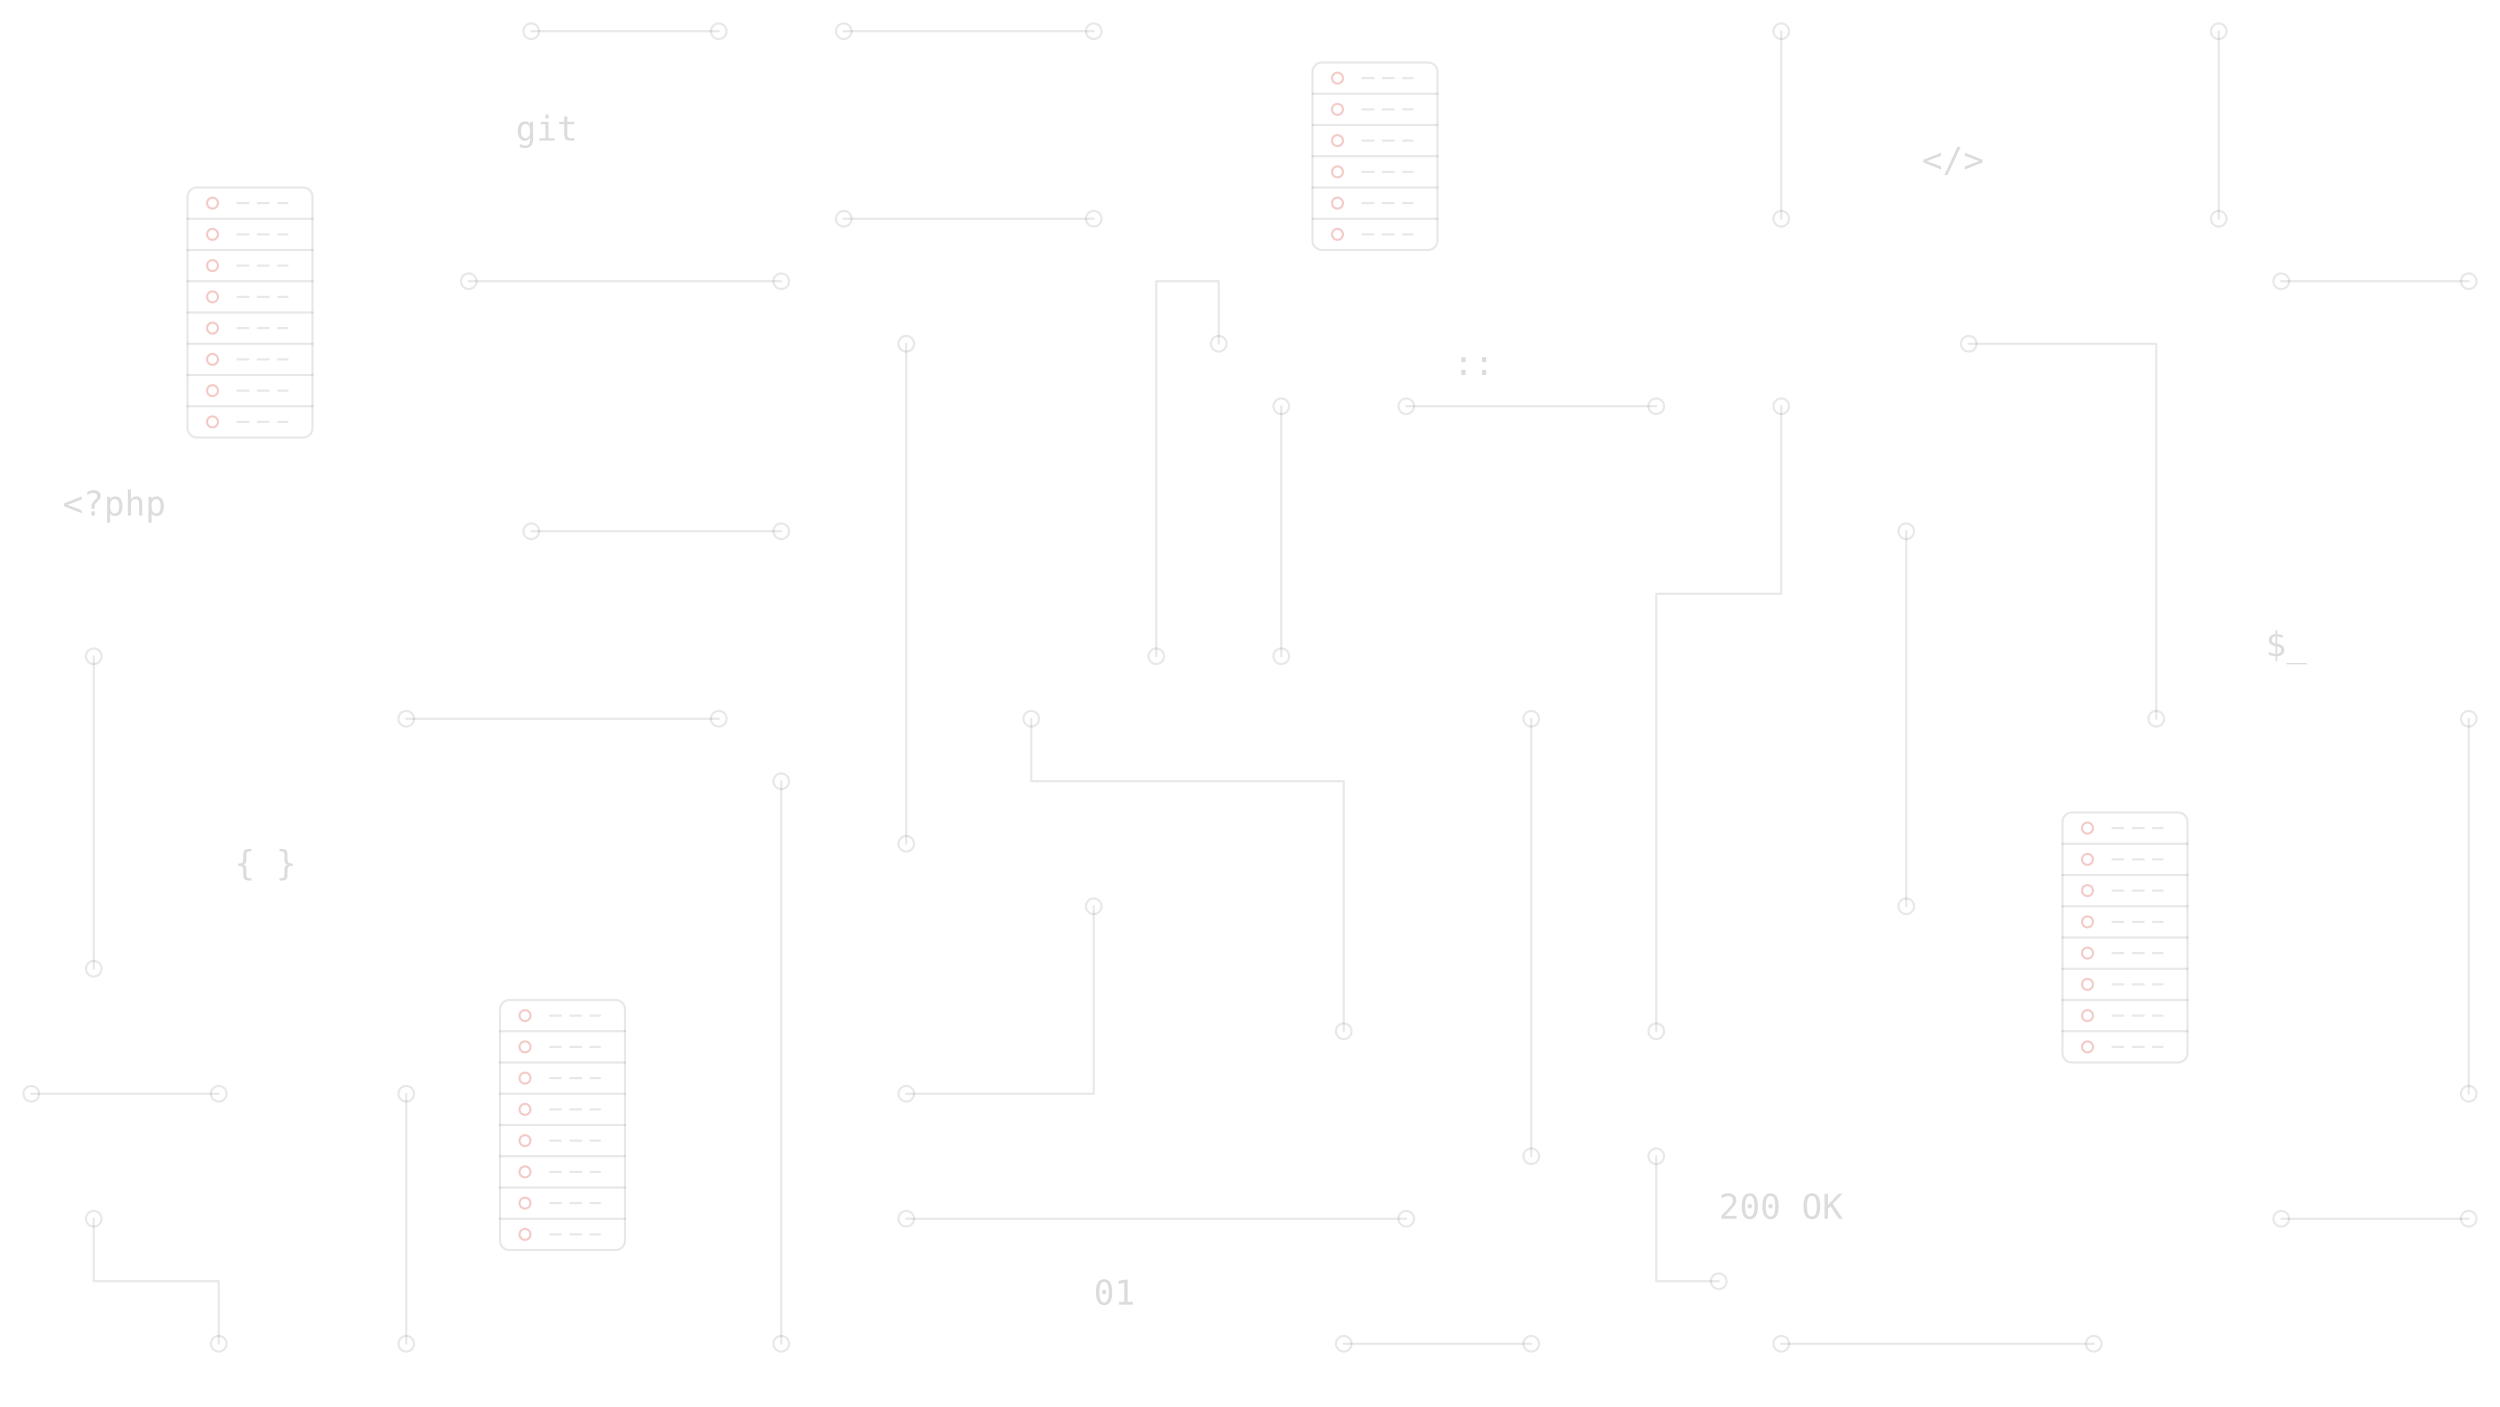
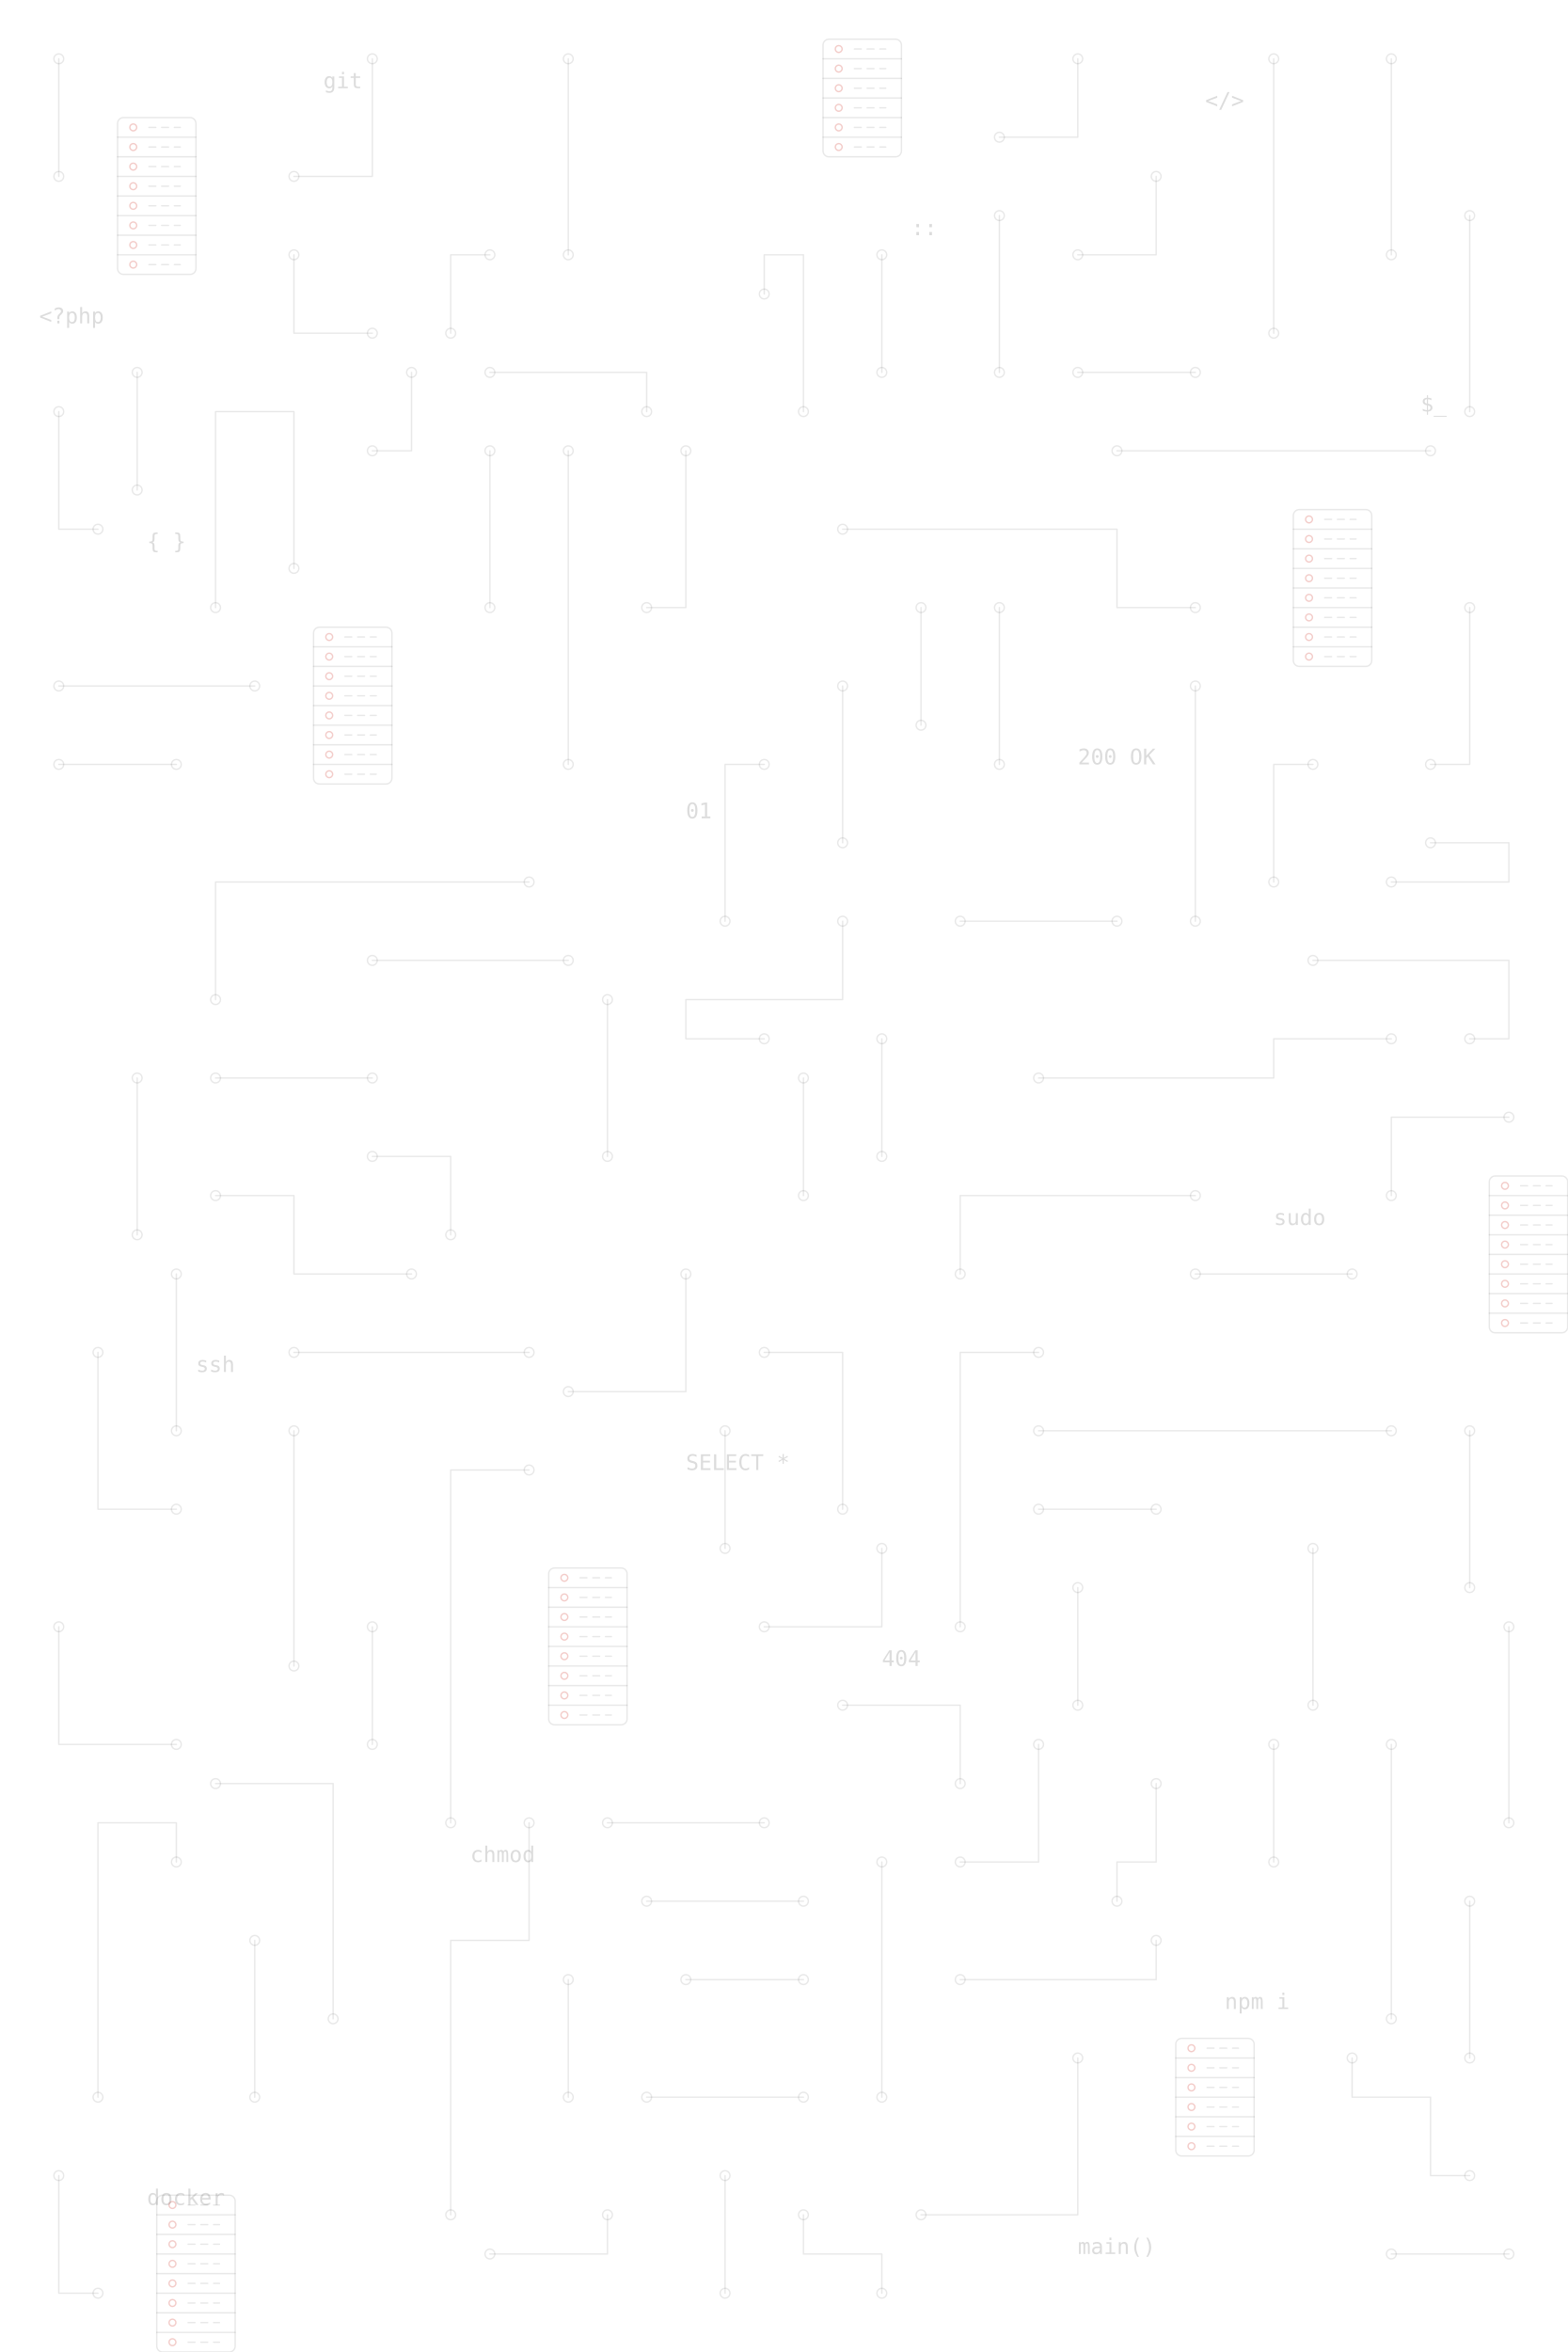
- <svg xmlns="http://www.w3.org/2000/svg" viewBox="0 0 1600 900" preserveAspectRatio="xMidYMid slice">
+ <svg xmlns="http://www.w3.org/2000/svg" viewBox="0 0 1600 2400">
  <g fill="none" stroke="#1A1718" stroke-opacity="0.1" stroke-width="1.4" stroke-linejoin="round" stroke-linecap="round">
-     <path d="M1220,340 L1220,580M580,700 L700,700 L700,580M860,860 L980,860M1140,140 L1140,20M140,700 L20,700M660,460 L660,500 L860,500 L860,660M580,220 L580,540M580,780 L900,780M60,420 L60,620M1140,260 L1140,380 L1060,380 L1060,660M500,500 L500,860M1260,220 L1380,220 L1380,460M1140,860 L1340,860M780,220 L780,180 L740,180 L740,420M340,340 L500,340M540,20 L700,20M260,460 L460,460M260,860 L260,700M1460,780 L1580,780M820,420 L820,260M1580,460 L1580,700M980,460 L980,740M340,20 L460,20M1060,740 L1060,820 L1100,820M500,180 L300,180M1420,140 L1420,20M540,140 L700,140M1060,260 L900,260M1460,180 L1580,180M140,860 L140,820 L60,820 L60,780" />
-     <circle cx="1220" cy="340" r="5" />
-     <circle cx="1220" cy="580" r="5" />
-     <circle cx="580" cy="700" r="5" />
-     <circle cx="700" cy="580" r="5" />
+     <path d="M1220,700 L1220,940M580,1420 L700,1420 L700,1300M860,1740 L980,1740 L980,1820M300,1700 L300,1460M220,1020 L220,900 L540,900M860,940 L860,1020 L700,1020 L700,1060 L780,1060M580,460 L580,780M1220,620 L1140,620 L1140,540 L860,540M1380,1300 L1220,1300M300,580 L300,420 L220,420 L220,620M540,1860 L540,1980 L460,1980 L460,2260M1060,1100 L1300,1100 L1300,1060 L1420,1060M1060,1380 L980,1380 L980,1660M780,780 L740,780 L740,940M620,2260 L620,2300 L500,2300M620,1180 L620,1020M1340,1740 L1340,1580M940,740 L940,620M100,2140 L100,1860 L180,1860 L180,1900M900,1900 L900,2140M500,460 L500,620M340,2060 L340,1820 L220,1820M260,2140 L260,1980M580,260 L580,60M1020,220 L1020,380M780,300 L780,260 L820,260 L820,420M860,1540 L860,1380 L780,1380M1500,1620 L1500,1460M860,860 L860,700M660,420 L660,380 L500,380M540,1500 L460,1500 L460,1860M1020,780 L1020,620M1220,380 L1100,380M980,1300 L980,1220 L1220,1220M1420,260 L1420,60M140,1100 L140,1260M380,60 L380,180 L300,180M1300,1900 L1300,1780M180,1540 L100,1540 L100,1380M580,2140 L580,2020M660,1940 L820,1940M1420,2300 L1540,2300M1100,2100 L1100,2260 L940,2260M420,1300 L300,1300 L300,1220 L220,1220M820,1220 L820,1100M1180,1540 L1060,1540M1380,2100 L1380,2140 L1460,2140 L1460,2220 L1500,2220M1500,420 L1500,220M820,2260 L820,2300 L900,2300 L900,2340M180,780 L60,780M1420,900 L1540,900 L1540,860 L1460,860M1180,1980 L1180,2020 L980,2020M1420,2060 L1420,1780M1140,460 L1460,460M300,1380 L540,1380M140,500 L140,380M980,940 L1140,940M1140,1940 L1140,1900 L1180,1900 L1180,1820M460,340 L460,260 L500,260M1500,1060 L1540,1060 L1540,980 L1340,980M780,1660 L900,1660 L900,1580M420,380 L420,460 L380,460M1100,1740 L1100,1620M1300,340 L1300,60M1540,1860 L1540,1660M100,2340 L60,2340 L60,2220M700,2020 L820,2020M1340,780 L1300,780 L1300,900M60,180 L60,60M1420,1460 L1060,1460M900,260 L900,380M1100,60 L1100,140 L1020,140M1500,1940 L1500,2100M660,620 L700,620 L700,460M740,1580 L740,1460M580,980 L380,980M60,1660 L60,1780 L180,1780M380,1660 L380,1780M900,1180 L900,1060M60,700 L260,700M660,2140 L820,2140M180,1300 L180,1460M1500,620 L1500,780 L1460,780M780,1860 L620,1860M980,1900 L1060,1900 L1060,1780M380,1100 L220,1100M300,260 L300,340 L380,340M740,2220 L740,2340M460,1260 L460,1180 L380,1180M100,540 L60,540 L60,420M1180,180 L1180,260 L1100,260M1540,1140 L1420,1140 L1420,1220" />
+     <circle cx="1220" cy="700" r="5" />
+     <circle cx="1220" cy="940" r="5" />
+     <circle cx="580" cy="1420" r="5" />
+     <circle cx="700" cy="1300" r="5" />
+     <circle cx="860" cy="1740" r="5" />
+     <circle cx="980" cy="1820" r="5" />
+     <circle cx="300" cy="1700" r="5" />
+     <circle cx="300" cy="1460" r="5" />
+     <circle cx="220" cy="1020" r="5" />
+     <circle cx="540" cy="900" r="5" />
+     <circle cx="860" cy="940" r="5" />
+     <circle cx="780" cy="1060" r="5" />
+     <circle cx="580" cy="460" r="5" />
+     <circle cx="580" cy="780" r="5" />
+     <circle cx="1220" cy="620" r="5" />
+     <circle cx="860" cy="540" r="5" />
+     <circle cx="1380" cy="1300" r="5" />
+     <circle cx="1220" cy="1300" r="5" />
+     <circle cx="300" cy="580" r="5" />
+     <circle cx="220" cy="620" r="5" />
+     <circle cx="540" cy="1860" r="5" />
+     <circle cx="460" cy="2260" r="5" />
+     <circle cx="1060" cy="1100" r="5" />
+     <circle cx="1420" cy="1060" r="5" />
+     <circle cx="1060" cy="1380" r="5" />
+     <circle cx="980" cy="1660" r="5" />
+     <circle cx="780" cy="780" r="5" />
+     <circle cx="740" cy="940" r="5" />
+     <circle cx="620" cy="2260" r="5" />
+     <circle cx="500" cy="2300" r="5" />
+     <circle cx="620" cy="1180" r="5" />
+     <circle cx="620" cy="1020" r="5" />
+     <circle cx="1340" cy="1740" r="5" />
+     <circle cx="1340" cy="1580" r="5" />
+     <circle cx="940" cy="740" r="5" />
+     <circle cx="940" cy="620" r="5" />
+     <circle cx="100" cy="2140" r="5" />
+     <circle cx="180" cy="1900" r="5" />
+     <circle cx="900" cy="1900" r="5" />
+     <circle cx="900" cy="2140" r="5" />
+     <circle cx="500" cy="460" r="5" />
+     <circle cx="500" cy="620" r="5" />
+     <circle cx="340" cy="2060" r="5" />
+     <circle cx="220" cy="1820" r="5" />
+     <circle cx="260" cy="2140" r="5" />
+     <circle cx="260" cy="1980" r="5" />
+     <circle cx="580" cy="260" r="5" />
+     <circle cx="580" cy="60" r="5" />
+     <circle cx="1020" cy="220" r="5" />
+     <circle cx="1020" cy="380" r="5" />
+     <circle cx="780" cy="300" r="5" />
+     <circle cx="820" cy="420" r="5" />
+     <circle cx="860" cy="1540" r="5" />
+     <circle cx="780" cy="1380" r="5" />
+     <circle cx="1500" cy="1620" r="5" />
+     <circle cx="1500" cy="1460" r="5" />
    <circle cx="860" cy="860" r="5" />
-     <circle cx="980" cy="860" r="5" />
-     <circle cx="1140" cy="140" r="5" />
-     <circle cx="1140" cy="20" r="5" />
-     <circle cx="140" cy="700" r="5" />
-     <circle cx="20" cy="700" r="5" />
-     <circle cx="660" cy="460" r="5" />
-     <circle cx="860" cy="660" r="5" />
-     <circle cx="580" cy="220" r="5" />
-     <circle cx="580" cy="540" r="5" />
-     <circle cx="580" cy="780" r="5" />
-     <circle cx="900" cy="780" r="5" />
+     <circle cx="860" cy="700" r="5" />
+     <circle cx="660" cy="420" r="5" />
+     <circle cx="500" cy="380" r="5" />
+     <circle cx="540" cy="1500" r="5" />
+     <circle cx="460" cy="1860" r="5" />
+     <circle cx="1020" cy="780" r="5" />
+     <circle cx="1020" cy="620" r="5" />
+     <circle cx="1220" cy="380" r="5" />
+     <circle cx="1100" cy="380" r="5" />
+     <circle cx="980" cy="1300" r="5" />
+     <circle cx="1220" cy="1220" r="5" />
+     <circle cx="1420" cy="260" r="5" />
+     <circle cx="1420" cy="60" r="5" />
+     <circle cx="140" cy="1100" r="5" />
+     <circle cx="140" cy="1260" r="5" />
+     <circle cx="380" cy="60" r="5" />
+     <circle cx="300" cy="180" r="5" />
+     <circle cx="1300" cy="1900" r="5" />
+     <circle cx="1300" cy="1780" r="5" />
+     <circle cx="180" cy="1540" r="5" />
+     <circle cx="100" cy="1380" r="5" />
+     <circle cx="580" cy="2140" r="5" />
+     <circle cx="580" cy="2020" r="5" />
+     <circle cx="660" cy="1940" r="5" />
+     <circle cx="820" cy="1940" r="5" />
+     <circle cx="1420" cy="2300" r="5" />
+     <circle cx="1540" cy="2300" r="5" />
+     <circle cx="1100" cy="2100" r="5" />
+     <circle cx="940" cy="2260" r="5" />
+     <circle cx="420" cy="1300" r="5" />
+     <circle cx="220" cy="1220" r="5" />
+     <circle cx="820" cy="1220" r="5" />
+     <circle cx="820" cy="1100" r="5" />
+     <circle cx="1180" cy="1540" r="5" />
+     <circle cx="1060" cy="1540" r="5" />
+     <circle cx="1380" cy="2100" r="5" />
+     <circle cx="1500" cy="2220" r="5" />
+     <circle cx="1500" cy="420" r="5" />
+     <circle cx="1500" cy="220" r="5" />
+     <circle cx="820" cy="2260" r="5" />
+     <circle cx="900" cy="2340" r="5" />
+     <circle cx="180" cy="780" r="5" />
+     <circle cx="60" cy="780" r="5" />
+     <circle cx="1420" cy="900" r="5" />
+     <circle cx="1460" cy="860" r="5" />
+     <circle cx="1180" cy="1980" r="5" />
+     <circle cx="980" cy="2020" r="5" />
+     <circle cx="1420" cy="2060" r="5" />
+     <circle cx="1420" cy="1780" r="5" />
+     <circle cx="1140" cy="460" r="5" />
+     <circle cx="1460" cy="460" r="5" />
+     <circle cx="300" cy="1380" r="5" />
+     <circle cx="540" cy="1380" r="5" />
+     <circle cx="140" cy="500" r="5" />
+     <circle cx="140" cy="380" r="5" />
+     <circle cx="980" cy="940" r="5" />
+     <circle cx="1140" cy="940" r="5" />
+     <circle cx="1140" cy="1940" r="5" />
+     <circle cx="1180" cy="1820" r="5" />
+     <circle cx="460" cy="340" r="5" />
+     <circle cx="500" cy="260" r="5" />
+     <circle cx="1500" cy="1060" r="5" />
+     <circle cx="1340" cy="980" r="5" />
+     <circle cx="780" cy="1660" r="5" />
+     <circle cx="900" cy="1580" r="5" />
+     <circle cx="420" cy="380" r="5" />
+     <circle cx="380" cy="460" r="5" />
+     <circle cx="1100" cy="1740" r="5" />
+     <circle cx="1100" cy="1620" r="5" />
+     <circle cx="1300" cy="340" r="5" />
+     <circle cx="1300" cy="60" r="5" />
+     <circle cx="1540" cy="1860" r="5" />
+     <circle cx="1540" cy="1660" r="5" />
+     <circle cx="100" cy="2340" r="5" />
+     <circle cx="60" cy="2220" r="5" />
+     <circle cx="700" cy="2020" r="5" />
+     <circle cx="820" cy="2020" r="5" />
+     <circle cx="1340" cy="780" r="5" />
+     <circle cx="1300" cy="900" r="5" />
+     <circle cx="60" cy="180" r="5" />
+     <circle cx="60" cy="60" r="5" />
+     <circle cx="1420" cy="1460" r="5" />
+     <circle cx="1060" cy="1460" r="5" />
+     <circle cx="900" cy="260" r="5" />
+     <circle cx="900" cy="380" r="5" />
+     <circle cx="1100" cy="60" r="5" />
+     <circle cx="1020" cy="140" r="5" />
+     <circle cx="1500" cy="1940" r="5" />
+     <circle cx="1500" cy="2100" r="5" />
+     <circle cx="660" cy="620" r="5" />
+     <circle cx="700" cy="460" r="5" />
+     <circle cx="740" cy="1580" r="5" />
+     <circle cx="740" cy="1460" r="5" />
+     <circle cx="580" cy="980" r="5" />
+     <circle cx="380" cy="980" r="5" />
+     <circle cx="60" cy="1660" r="5" />
+     <circle cx="180" cy="1780" r="5" />
+     <circle cx="380" cy="1660" r="5" />
+     <circle cx="380" cy="1780" r="5" />
+     <circle cx="900" cy="1180" r="5" />
+     <circle cx="900" cy="1060" r="5" />
+     <circle cx="60" cy="700" r="5" />
+     <circle cx="260" cy="700" r="5" />
+     <circle cx="660" cy="2140" r="5" />
+     <circle cx="820" cy="2140" r="5" />
+     <circle cx="180" cy="1300" r="5" />
+     <circle cx="180" cy="1460" r="5" />
+     <circle cx="1500" cy="620" r="5" />
+     <circle cx="1460" cy="780" r="5" />
+     <circle cx="780" cy="1860" r="5" />
+     <circle cx="620" cy="1860" r="5" />
+     <circle cx="980" cy="1900" r="5" />
+     <circle cx="1060" cy="1780" r="5" />
+     <circle cx="380" cy="1100" r="5" />
+     <circle cx="220" cy="1100" r="5" />
+     <circle cx="300" cy="260" r="5" />
+     <circle cx="380" cy="340" r="5" />
+     <circle cx="740" cy="2220" r="5" />
+     <circle cx="740" cy="2340" r="5" />
+     <circle cx="460" cy="1260" r="5" />
+     <circle cx="380" cy="1180" r="5" />
+     <circle cx="100" cy="540" r="5" />
    <circle cx="60" cy="420" r="5" />
-     <circle cx="60" cy="620" r="5" />
-     <circle cx="1140" cy="260" r="5" />
-     <circle cx="1060" cy="660" r="5" />
-     <circle cx="500" cy="500" r="5" />
-     <circle cx="500" cy="860" r="5" />
-     <circle cx="1260" cy="220" r="5" />
-     <circle cx="1380" cy="460" r="5" />
-     <circle cx="1140" cy="860" r="5" />
-     <circle cx="1340" cy="860" r="5" />
-     <circle cx="780" cy="220" r="5" />
-     <circle cx="740" cy="420" r="5" />
-     <circle cx="340" cy="340" r="5" />
-     <circle cx="500" cy="340" r="5" />
-     <circle cx="540" cy="20" r="5" />
-     <circle cx="700" cy="20" r="5" />
-     <circle cx="260" cy="460" r="5" />
-     <circle cx="460" cy="460" r="5" />
-     <circle cx="260" cy="860" r="5" />
-     <circle cx="260" cy="700" r="5" />
-     <circle cx="1460" cy="780" r="5" />
-     <circle cx="1580" cy="780" r="5" />
-     <circle cx="820" cy="420" r="5" />
-     <circle cx="820" cy="260" r="5" />
-     <circle cx="1580" cy="460" r="5" />
-     <circle cx="1580" cy="700" r="5" />
-     <circle cx="980" cy="460" r="5" />
-     <circle cx="980" cy="740" r="5" />
-     <circle cx="340" cy="20" r="5" />
-     <circle cx="460" cy="20" r="5" />
-     <circle cx="1060" cy="740" r="5" />
-     <circle cx="1100" cy="820" r="5" />
-     <circle cx="500" cy="180" r="5" />
-     <circle cx="300" cy="180" r="5" />
-     <circle cx="1420" cy="140" r="5" />
-     <circle cx="1420" cy="20" r="5" />
-     <circle cx="540" cy="140" r="5" />
-     <circle cx="700" cy="140" r="5" />
-     <circle cx="1060" cy="260" r="5" />
-     <circle cx="900" cy="260" r="5" />
-     <circle cx="1460" cy="180" r="5" />
-     <circle cx="1580" cy="180" r="5" />
-     <circle cx="140" cy="860" r="5" />
-     <circle cx="60" cy="780" r="5" />
+     <circle cx="1180" cy="180" r="5" />
+     <circle cx="1100" cy="260" r="5" />
+     <circle cx="1540" cy="1140" r="5" />
+     <circle cx="1420" cy="1220" r="5" />
    <rect x="120" y="120" width="80" height="160" rx="6" />
    <line x1="120" y1="140" x2="200" y2="140" />
    <line x1="120" y1="160" x2="200" y2="160" />
    <line x1="120" y1="180" x2="200" y2="180" />
    <line x1="120" y1="200" x2="200" y2="200" />
    <line x1="120" y1="220" x2="200" y2="220" />
    <line x1="120" y1="240" x2="200" y2="240" />
    <line x1="120" y1="260" x2="200" y2="260" />
    <circle cx="136" cy="130" r="3.5" stroke="#CC2A1E" stroke-opacity="0.24" />
    <line x1="152" y1="130" x2="184" y2="130" stroke-dasharray="7 6" />
    <circle cx="136" cy="150" r="3.5" stroke="#CC2A1E" stroke-opacity="0.24" />
    <line x1="152" y1="150" x2="184" y2="150" stroke-dasharray="7 6" />
    <circle cx="136" cy="170" r="3.5" stroke="#CC2A1E" stroke-opacity="0.24" />
    <line x1="152" y1="170" x2="184" y2="170" stroke-dasharray="7 6" />
    <circle cx="136" cy="190" r="3.5" stroke="#CC2A1E" stroke-opacity="0.24" />
    <line x1="152" y1="190" x2="184" y2="190" stroke-dasharray="7 6" />
    <circle cx="136" cy="210" r="3.5" stroke="#CC2A1E" stroke-opacity="0.24" />
    <line x1="152" y1="210" x2="184" y2="210" stroke-dasharray="7 6" />
    <circle cx="136" cy="230" r="3.5" stroke="#CC2A1E" stroke-opacity="0.24" />
    <line x1="152" y1="230" x2="184" y2="230" stroke-dasharray="7 6" />
    <circle cx="136" cy="250" r="3.5" stroke="#CC2A1E" stroke-opacity="0.24" />
    <line x1="152" y1="250" x2="184" y2="250" stroke-dasharray="7 6" />
    <circle cx="136" cy="270" r="3.5" stroke="#CC2A1E" stroke-opacity="0.24" />
    <line x1="152" y1="270" x2="184" y2="270" stroke-dasharray="7 6" />
    <rect x="1320" y="520" width="80" height="160" rx="6" />
    <line x1="1320" y1="540" x2="1400" y2="540" />
    <line x1="1320" y1="560" x2="1400" y2="560" />
    <line x1="1320" y1="580" x2="1400" y2="580" />
    <line x1="1320" y1="600" x2="1400" y2="600" />
    <line x1="1320" y1="620" x2="1400" y2="620" />
    <line x1="1320" y1="640" x2="1400" y2="640" />
    <line x1="1320" y1="660" x2="1400" y2="660" />
    <circle cx="1336" cy="530" r="3.5" stroke="#CC2A1E" stroke-opacity="0.24" />
    <line x1="1352" y1="530" x2="1384" y2="530" stroke-dasharray="7 6" />
    <circle cx="1336" cy="550" r="3.5" stroke="#CC2A1E" stroke-opacity="0.24" />
    <line x1="1352" y1="550" x2="1384" y2="550" stroke-dasharray="7 6" />
    <circle cx="1336" cy="570" r="3.5" stroke="#CC2A1E" stroke-opacity="0.24" />
    <line x1="1352" y1="570" x2="1384" y2="570" stroke-dasharray="7 6" />
    <circle cx="1336" cy="590" r="3.5" stroke="#CC2A1E" stroke-opacity="0.24" />
    <line x1="1352" y1="590" x2="1384" y2="590" stroke-dasharray="7 6" />
    <circle cx="1336" cy="610" r="3.5" stroke="#CC2A1E" stroke-opacity="0.24" />
    <line x1="1352" y1="610" x2="1384" y2="610" stroke-dasharray="7 6" />
    <circle cx="1336" cy="630" r="3.5" stroke="#CC2A1E" stroke-opacity="0.24" />
    <line x1="1352" y1="630" x2="1384" y2="630" stroke-dasharray="7 6" />
    <circle cx="1336" cy="650" r="3.5" stroke="#CC2A1E" stroke-opacity="0.24" />
    <line x1="1352" y1="650" x2="1384" y2="650" stroke-dasharray="7 6" />
    <circle cx="1336" cy="670" r="3.5" stroke="#CC2A1E" stroke-opacity="0.24" />
    <line x1="1352" y1="670" x2="1384" y2="670" stroke-dasharray="7 6" />
    <rect x="840" y="40" width="80" height="120" rx="6" />
    <line x1="840" y1="60" x2="920" y2="60" />
    <line x1="840" y1="80" x2="920" y2="80" />
    <line x1="840" y1="100" x2="920" y2="100" />
    <line x1="840" y1="120" x2="920" y2="120" />
    <line x1="840" y1="140" x2="920" y2="140" />
    <circle cx="856" cy="50" r="3.5" stroke="#CC2A1E" stroke-opacity="0.24" />
    <line x1="872" y1="50" x2="904" y2="50" stroke-dasharray="7 6" />
    <circle cx="856" cy="70" r="3.5" stroke="#CC2A1E" stroke-opacity="0.24" />
    <line x1="872" y1="70" x2="904" y2="70" stroke-dasharray="7 6" />
    <circle cx="856" cy="90" r="3.5" stroke="#CC2A1E" stroke-opacity="0.24" />
    <line x1="872" y1="90" x2="904" y2="90" stroke-dasharray="7 6" />
    <circle cx="856" cy="110" r="3.5" stroke="#CC2A1E" stroke-opacity="0.24" />
    <line x1="872" y1="110" x2="904" y2="110" stroke-dasharray="7 6" />
    <circle cx="856" cy="130" r="3.5" stroke="#CC2A1E" stroke-opacity="0.24" />
    <line x1="872" y1="130" x2="904" y2="130" stroke-dasharray="7 6" />
    <circle cx="856" cy="150" r="3.5" stroke="#CC2A1E" stroke-opacity="0.24" />
    <line x1="872" y1="150" x2="904" y2="150" stroke-dasharray="7 6" />
    <rect x="320" y="640" width="80" height="160" rx="6" />
    <line x1="320" y1="660" x2="400" y2="660" />
    <line x1="320" y1="680" x2="400" y2="680" />
    <line x1="320" y1="700" x2="400" y2="700" />
    <line x1="320" y1="720" x2="400" y2="720" />
    <line x1="320" y1="740" x2="400" y2="740" />
    <line x1="320" y1="760" x2="400" y2="760" />
    <line x1="320" y1="780" x2="400" y2="780" />
    <circle cx="336" cy="650" r="3.5" stroke="#CC2A1E" stroke-opacity="0.24" />
    <line x1="352" y1="650" x2="384" y2="650" stroke-dasharray="7 6" />
    <circle cx="336" cy="670" r="3.5" stroke="#CC2A1E" stroke-opacity="0.24" />
    <line x1="352" y1="670" x2="384" y2="670" stroke-dasharray="7 6" />
    <circle cx="336" cy="690" r="3.5" stroke="#CC2A1E" stroke-opacity="0.24" />
    <line x1="352" y1="690" x2="384" y2="690" stroke-dasharray="7 6" />
    <circle cx="336" cy="710" r="3.5" stroke="#CC2A1E" stroke-opacity="0.24" />
    <line x1="352" y1="710" x2="384" y2="710" stroke-dasharray="7 6" />
    <circle cx="336" cy="730" r="3.5" stroke="#CC2A1E" stroke-opacity="0.24" />
    <line x1="352" y1="730" x2="384" y2="730" stroke-dasharray="7 6" />
    <circle cx="336" cy="750" r="3.5" stroke="#CC2A1E" stroke-opacity="0.24" />
    <line x1="352" y1="750" x2="384" y2="750" stroke-dasharray="7 6" />
    <circle cx="336" cy="770" r="3.5" stroke="#CC2A1E" stroke-opacity="0.24" />
    <line x1="352" y1="770" x2="384" y2="770" stroke-dasharray="7 6" />
    <circle cx="336" cy="790" r="3.5" stroke="#CC2A1E" stroke-opacity="0.24" />
    <line x1="352" y1="790" x2="384" y2="790" stroke-dasharray="7 6" />
+     <rect x="1520" y="1200" width="80" height="160" rx="6" />
+     <line x1="1520" y1="1220" x2="1600" y2="1220" />
+     <line x1="1520" y1="1240" x2="1600" y2="1240" />
+     <line x1="1520" y1="1260" x2="1600" y2="1260" />
+     <line x1="1520" y1="1280" x2="1600" y2="1280" />
+     <line x1="1520" y1="1300" x2="1600" y2="1300" />
+     <line x1="1520" y1="1320" x2="1600" y2="1320" />
+     <line x1="1520" y1="1340" x2="1600" y2="1340" />
+     <circle cx="1536" cy="1210" r="3.5" stroke="#CC2A1E" stroke-opacity="0.24" />
+     <line x1="1552" y1="1210" x2="1584" y2="1210" stroke-dasharray="7 6" />
+     <circle cx="1536" cy="1230" r="3.5" stroke="#CC2A1E" stroke-opacity="0.24" />
+     <line x1="1552" y1="1230" x2="1584" y2="1230" stroke-dasharray="7 6" />
+     <circle cx="1536" cy="1250" r="3.5" stroke="#CC2A1E" stroke-opacity="0.24" />
+     <line x1="1552" y1="1250" x2="1584" y2="1250" stroke-dasharray="7 6" />
+     <circle cx="1536" cy="1270" r="3.5" stroke="#CC2A1E" stroke-opacity="0.24" />
+     <line x1="1552" y1="1270" x2="1584" y2="1270" stroke-dasharray="7 6" />
+     <circle cx="1536" cy="1290" r="3.5" stroke="#CC2A1E" stroke-opacity="0.24" />
+     <line x1="1552" y1="1290" x2="1584" y2="1290" stroke-dasharray="7 6" />
+     <circle cx="1536" cy="1310" r="3.5" stroke="#CC2A1E" stroke-opacity="0.24" />
+     <line x1="1552" y1="1310" x2="1584" y2="1310" stroke-dasharray="7 6" />
+     <circle cx="1536" cy="1330" r="3.5" stroke="#CC2A1E" stroke-opacity="0.24" />
+     <line x1="1552" y1="1330" x2="1584" y2="1330" stroke-dasharray="7 6" />
+     <circle cx="1536" cy="1350" r="3.5" stroke="#CC2A1E" stroke-opacity="0.24" />
+     <line x1="1552" y1="1350" x2="1584" y2="1350" stroke-dasharray="7 6" />
+     <rect x="560" y="1600" width="80" height="160" rx="6" />
+     <line x1="560" y1="1620" x2="640" y2="1620" />
+     <line x1="560" y1="1640" x2="640" y2="1640" />
+     <line x1="560" y1="1660" x2="640" y2="1660" />
+     <line x1="560" y1="1680" x2="640" y2="1680" />
+     <line x1="560" y1="1700" x2="640" y2="1700" />
+     <line x1="560" y1="1720" x2="640" y2="1720" />
+     <line x1="560" y1="1740" x2="640" y2="1740" />
+     <circle cx="576" cy="1610" r="3.5" stroke="#CC2A1E" stroke-opacity="0.24" />
+     <line x1="592" y1="1610" x2="624" y2="1610" stroke-dasharray="7 6" />
+     <circle cx="576" cy="1630" r="3.5" stroke="#CC2A1E" stroke-opacity="0.24" />
+     <line x1="592" y1="1630" x2="624" y2="1630" stroke-dasharray="7 6" />
+     <circle cx="576" cy="1650" r="3.5" stroke="#CC2A1E" stroke-opacity="0.24" />
+     <line x1="592" y1="1650" x2="624" y2="1650" stroke-dasharray="7 6" />
+     <circle cx="576" cy="1670" r="3.5" stroke="#CC2A1E" stroke-opacity="0.24" />
+     <line x1="592" y1="1670" x2="624" y2="1670" stroke-dasharray="7 6" />
+     <circle cx="576" cy="1690" r="3.5" stroke="#CC2A1E" stroke-opacity="0.24" />
+     <line x1="592" y1="1690" x2="624" y2="1690" stroke-dasharray="7 6" />
+     <circle cx="576" cy="1710" r="3.5" stroke="#CC2A1E" stroke-opacity="0.24" />
+     <line x1="592" y1="1710" x2="624" y2="1710" stroke-dasharray="7 6" />
+     <circle cx="576" cy="1730" r="3.5" stroke="#CC2A1E" stroke-opacity="0.24" />
+     <line x1="592" y1="1730" x2="624" y2="1730" stroke-dasharray="7 6" />
+     <circle cx="576" cy="1750" r="3.5" stroke="#CC2A1E" stroke-opacity="0.24" />
+     <line x1="592" y1="1750" x2="624" y2="1750" stroke-dasharray="7 6" />
+     <rect x="1200" y="2080" width="80" height="120" rx="6" />
+     <line x1="1200" y1="2100" x2="1280" y2="2100" />
+     <line x1="1200" y1="2120" x2="1280" y2="2120" />
+     <line x1="1200" y1="2140" x2="1280" y2="2140" />
+     <line x1="1200" y1="2160" x2="1280" y2="2160" />
+     <line x1="1200" y1="2180" x2="1280" y2="2180" />
+     <circle cx="1216" cy="2090" r="3.5" stroke="#CC2A1E" stroke-opacity="0.24" />
+     <line x1="1232" y1="2090" x2="1264" y2="2090" stroke-dasharray="7 6" />
+     <circle cx="1216" cy="2110" r="3.5" stroke="#CC2A1E" stroke-opacity="0.24" />
+     <line x1="1232" y1="2110" x2="1264" y2="2110" stroke-dasharray="7 6" />
+     <circle cx="1216" cy="2130" r="3.5" stroke="#CC2A1E" stroke-opacity="0.24" />
+     <line x1="1232" y1="2130" x2="1264" y2="2130" stroke-dasharray="7 6" />
+     <circle cx="1216" cy="2150" r="3.5" stroke="#CC2A1E" stroke-opacity="0.24" />
+     <line x1="1232" y1="2150" x2="1264" y2="2150" stroke-dasharray="7 6" />
+     <circle cx="1216" cy="2170" r="3.5" stroke="#CC2A1E" stroke-opacity="0.24" />
+     <line x1="1232" y1="2170" x2="1264" y2="2170" stroke-dasharray="7 6" />
+     <circle cx="1216" cy="2190" r="3.5" stroke="#CC2A1E" stroke-opacity="0.24" />
+     <line x1="1232" y1="2190" x2="1264" y2="2190" stroke-dasharray="7 6" />
+     <rect x="160" y="2240" width="80" height="160" rx="6" />
+     <line x1="160" y1="2260" x2="240" y2="2260" />
+     <line x1="160" y1="2280" x2="240" y2="2280" />
+     <line x1="160" y1="2300" x2="240" y2="2300" />
+     <line x1="160" y1="2320" x2="240" y2="2320" />
+     <line x1="160" y1="2340" x2="240" y2="2340" />
+     <line x1="160" y1="2360" x2="240" y2="2360" />
+     <line x1="160" y1="2380" x2="240" y2="2380" />
+     <circle cx="176" cy="2250" r="3.5" stroke="#CC2A1E" stroke-opacity="0.24" />
+     <line x1="192" y1="2250" x2="224" y2="2250" stroke-dasharray="7 6" />
+     <circle cx="176" cy="2270" r="3.5" stroke="#CC2A1E" stroke-opacity="0.24" />
+     <line x1="192" y1="2270" x2="224" y2="2270" stroke-dasharray="7 6" />
+     <circle cx="176" cy="2290" r="3.5" stroke="#CC2A1E" stroke-opacity="0.24" />
+     <line x1="192" y1="2290" x2="224" y2="2290" stroke-dasharray="7 6" />
+     <circle cx="176" cy="2310" r="3.5" stroke="#CC2A1E" stroke-opacity="0.24" />
+     <line x1="192" y1="2310" x2="224" y2="2310" stroke-dasharray="7 6" />
+     <circle cx="176" cy="2330" r="3.5" stroke="#CC2A1E" stroke-opacity="0.24" />
+     <line x1="192" y1="2330" x2="224" y2="2330" stroke-dasharray="7 6" />
+     <circle cx="176" cy="2350" r="3.5" stroke="#CC2A1E" stroke-opacity="0.24" />
+     <line x1="192" y1="2350" x2="224" y2="2350" stroke-dasharray="7 6" />
+     <circle cx="176" cy="2370" r="3.5" stroke="#CC2A1E" stroke-opacity="0.24" />
+     <line x1="192" y1="2370" x2="224" y2="2370" stroke-dasharray="7 6" />
+     <circle cx="176" cy="2390" r="3.5" stroke="#CC2A1E" stroke-opacity="0.24" />
+     <line x1="192" y1="2390" x2="224" y2="2390" stroke-dasharray="7 6" />
  </g>
  <g fill="#1A1718" fill-opacity="0.15" font-family="monospace" font-size="22">
    <text x="1230" y="110">&lt;/&gt;</text>
    <text x="150" y="560">{ }</text>
    <text x="700" y="835">01</text>
    <text x="1450" y="420">$_</text>
    <text x="930" y="240">::</text>
    <text x="330" y="90">git</text>
    <text x="40" y="330">&lt;?php</text>
    <text x="1100" y="780">200 OK</text>
+     <text x="1300" y="1250">sudo</text>
+     <text x="200" y="1400">ssh</text>
+     <text x="900" y="1700">404</text>
+     <text x="1250" y="2050">npm i</text>
+     <text x="150" y="2250">docker</text>
+     <text x="700" y="1500">SELECT *</text>
+     <text x="1100" y="2300">main()</text>
+     <text x="480" y="1900">chmod</text>
  </g>
</svg>
